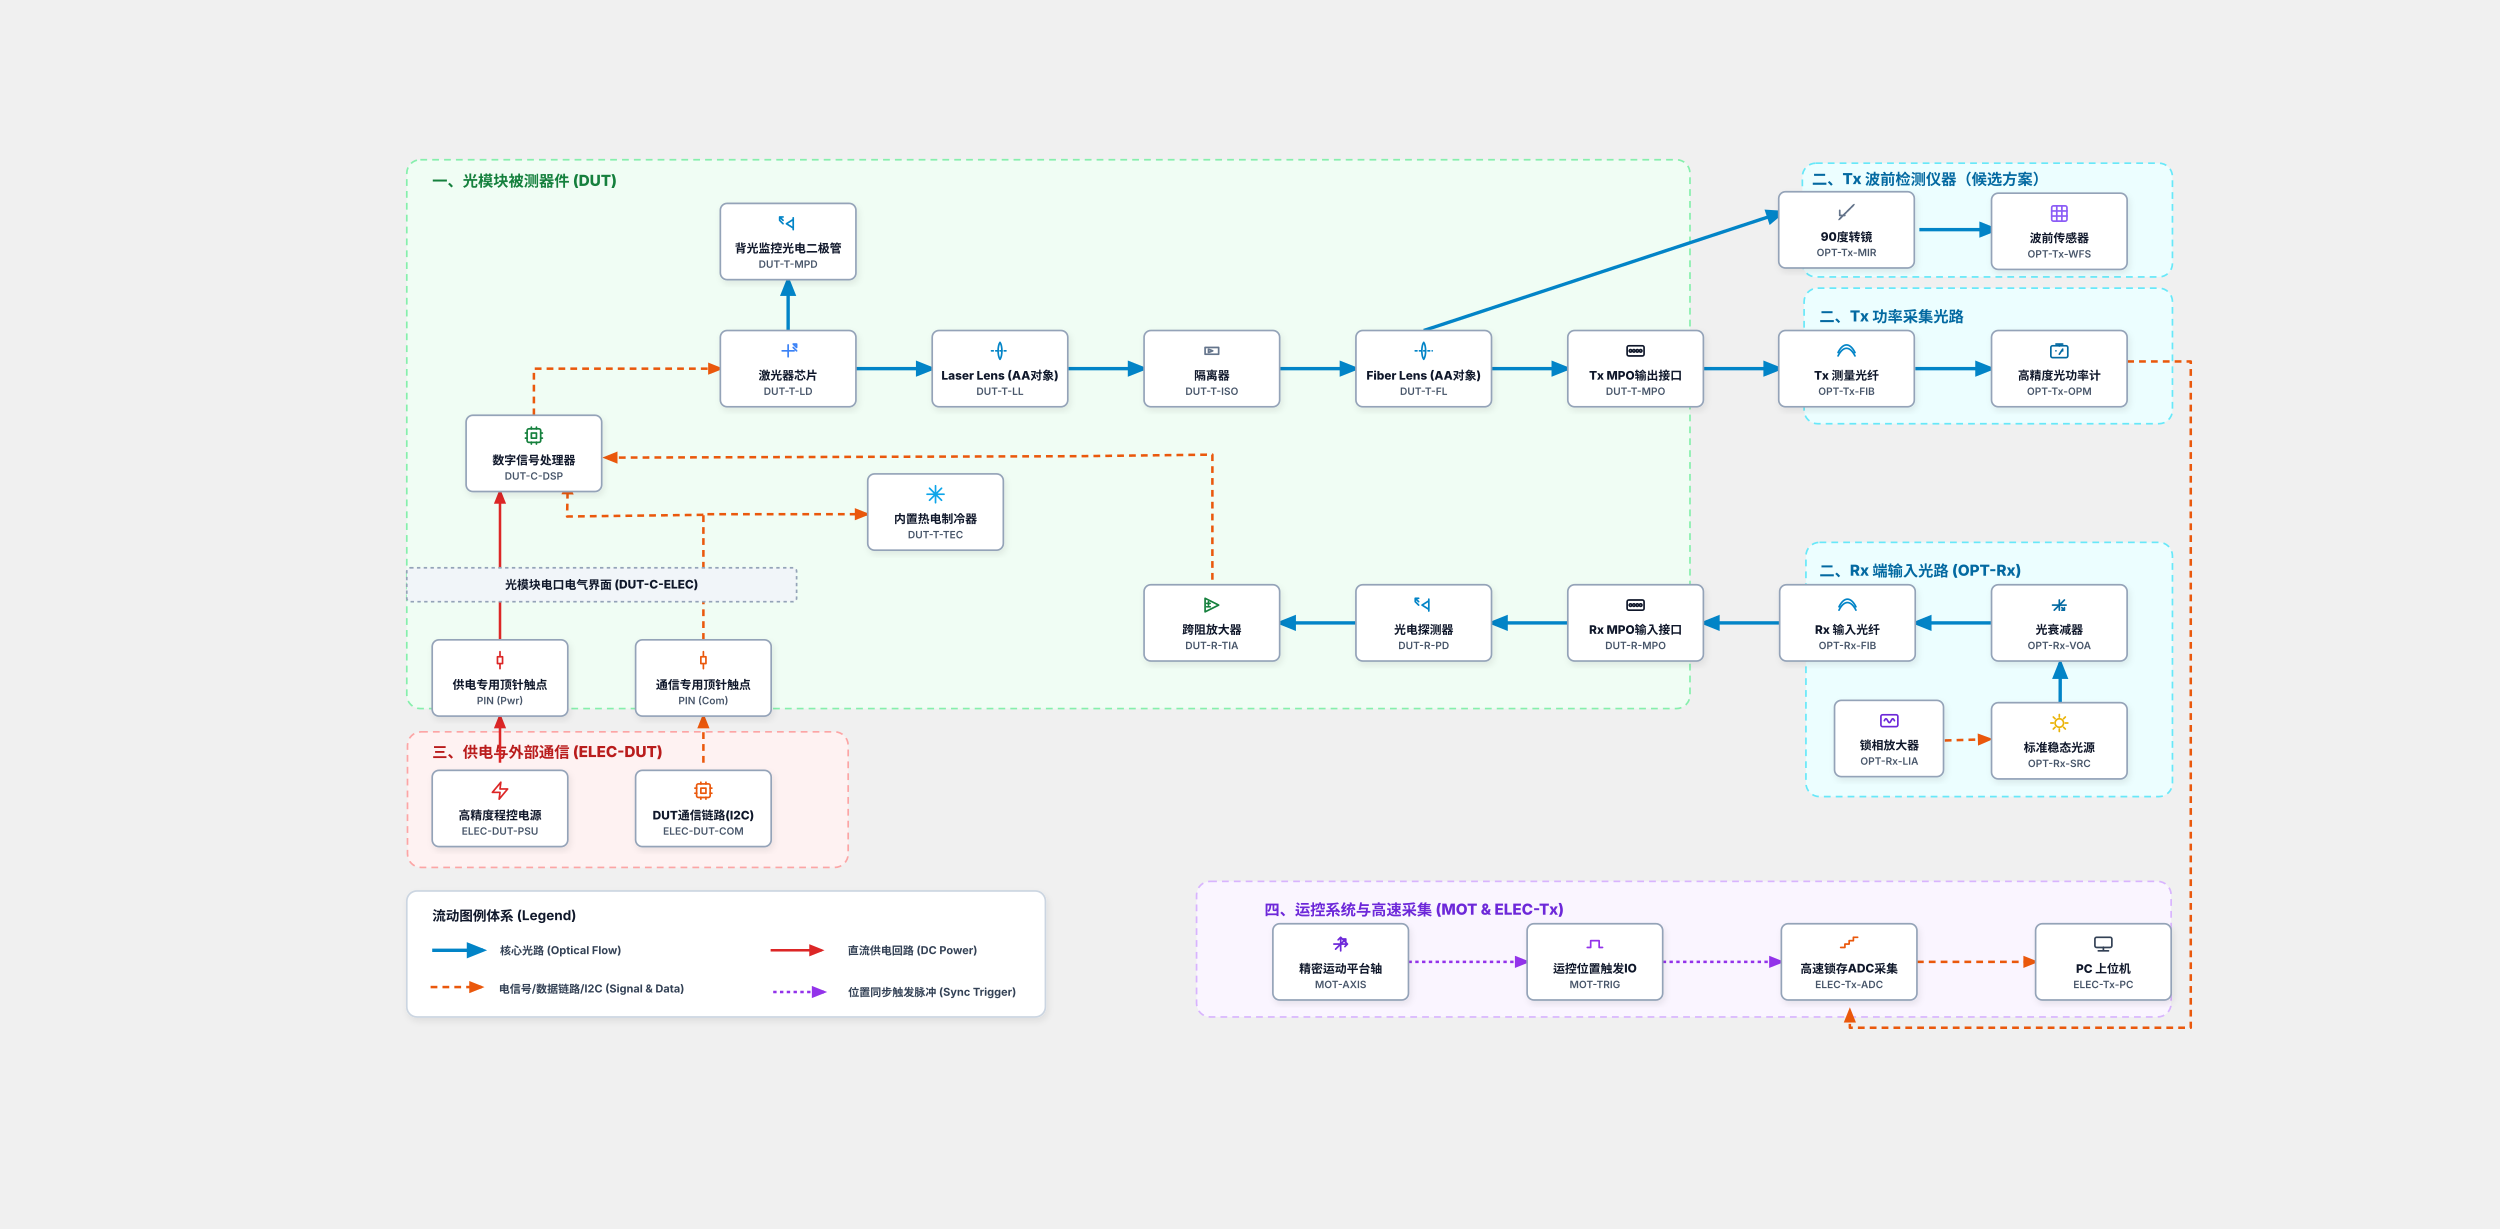
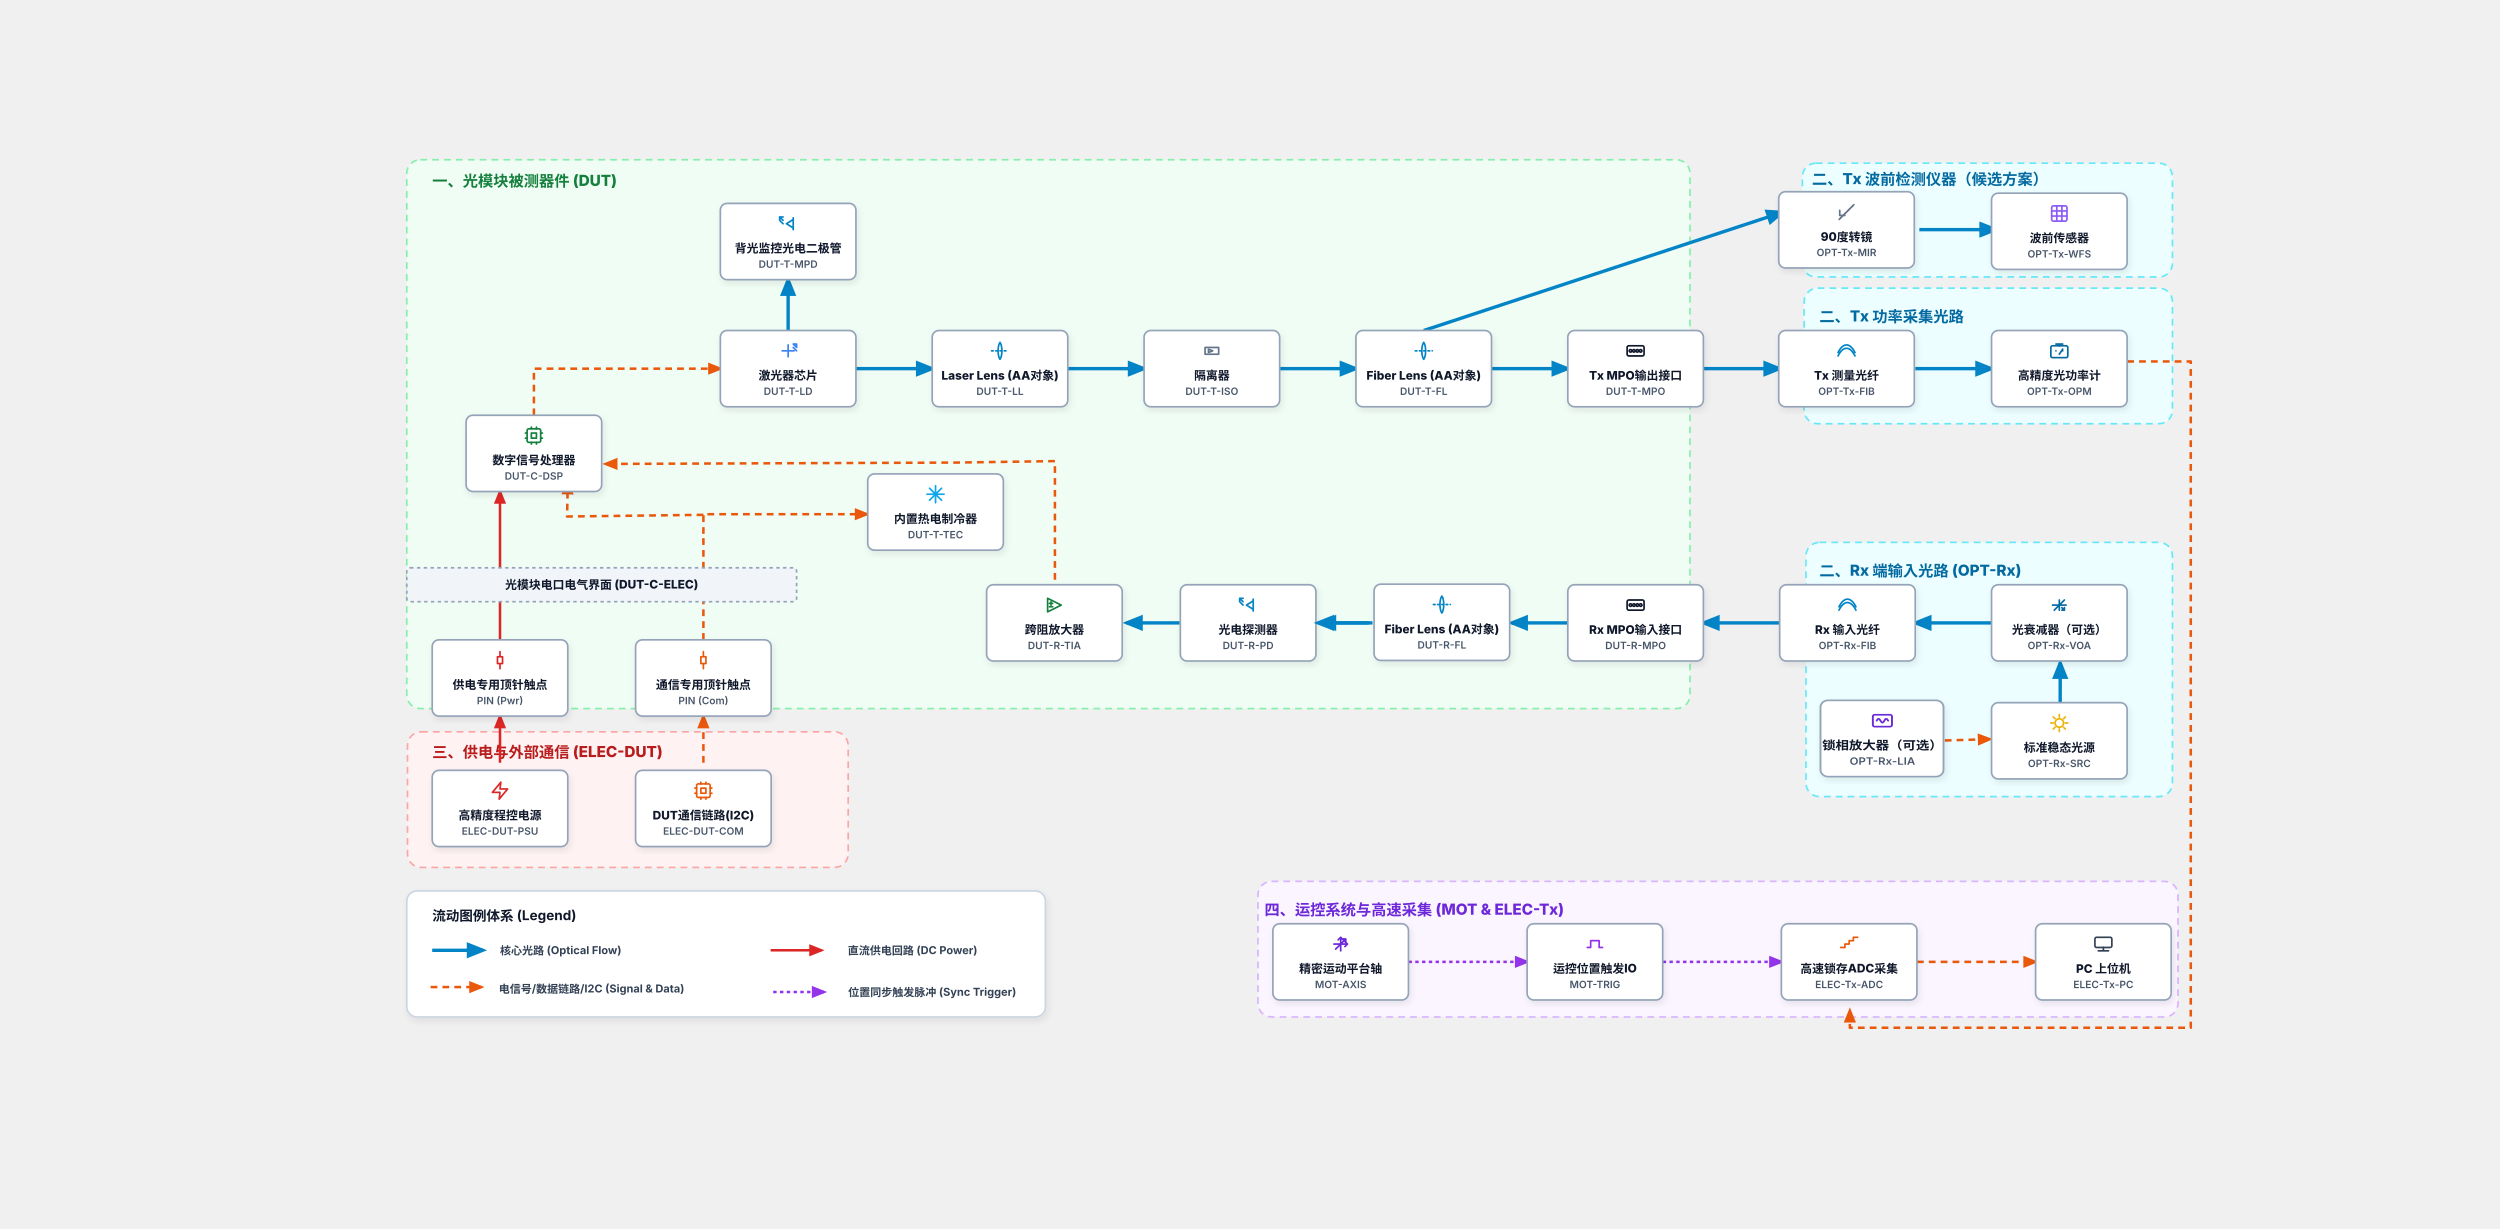
<svg xmlns="http://www.w3.org/2000/svg" viewBox="0 0 2950 1450" width="100%" height="100%" style="background-color: #f8fafc; font-family: system-ui, -apple-system, sans-serif;">
  <defs>
    <filter id="shadow" x="-10%" y="-10%" width="120%" height="120%">
      <feDropShadow dx="2" dy="4" stdDeviation="4" flood-color="#0f172a" flood-opacity="0.08" />
    </filter>
    <marker id="arrow-opt" viewBox="0 0 10 10" refX="8" refY="5" markerWidth="6" markerHeight="6" orient="auto">
      <path d="M 0 1 L 10 5 L 0 9 z" fill="#0284c7" />
    </marker>
    <marker id="arrow-pwr" viewBox="0 0 10 10" refX="8" refY="5" markerWidth="6" markerHeight="6" orient="auto">
      <path d="M 0 1 L 10 5 L 0 9 z" fill="#dc2626" />
    </marker>
    <marker id="arrow-sig" viewBox="0 0 10 10" refX="8" refY="5" markerWidth="6" markerHeight="6" orient="auto">
      <path d="M 0 1 L 10 5 L 0 9 z" fill="#ea580c" />
    </marker>
    <marker id="arrow-trig" viewBox="0 0 10 10" refX="8" refY="5" markerWidth="6" markerHeight="6" orient="auto">
      <path d="M 0 1 L 10 5 L 0 9 z" fill="#9333ea" />
    </marker>
    <g id="i-zap" fill="none" stroke="currentColor" stroke-width="2" stroke-linecap="round" stroke-linejoin="round">
      <path d="M13 2L3 14h9l-1 8 10-12h-9l1-8z" />
    </g>
    <g id="i-cpu" fill="none" stroke="currentColor" stroke-width="2" stroke-linecap="round" stroke-linejoin="round">
      <rect x="4" y="4" width="16" height="16" rx="2" />
      <path d="M9 9h6v6H9z M9 2v2 M15 2v2 M9 20v2 M15 20v2 M2 9h2 M20 9h2 M2 15h2 M20 15h2" />
    </g>
    <g id="i-pogo" fill="none" stroke="currentColor" stroke-width="2" stroke-linecap="round" stroke-linejoin="round">
      <path d="M12 2v6 M9 8h6v8H9z M12 16v6" />
    </g>
    <g id="i-diode-out" fill="none" stroke="currentColor" stroke-width="2" stroke-linecap="round" stroke-linejoin="round">
      <path d="M5 12h14 M12 5v14 M18 4l4 4 M18 8l4 4 M22 4v4 M18 4h4" />
    </g>
    <g id="i-diode-in" fill="none" stroke="currentColor" stroke-width="2" stroke-linecap="round" stroke-linejoin="round">
      <path d="M10 12l8-5v10z M18 5v14 M2 4l4 4 M2 8l4 4 M2 4v4 M2 4h4" />
    </g>
    <g id="i-snow" fill="none" stroke="currentColor" stroke-width="2" stroke-linecap="round" stroke-linejoin="round">
      <path d="M12 2v20 M2 12h20 M4.9 4.9l14.2 14.2 M4.9 19.1l14.2-14.2" />
    </g>
    <g id="i-lens" fill="none" stroke="currentColor" stroke-width="2" stroke-linecap="round" stroke-linejoin="round">
      <path d="M12 2c3 4 3 16 0 20-3-4-3-16 0-20z" />
      <path d="M2 12h20" stroke-dasharray="2 3" />
    </g>
    <g id="i-iso" fill="none" stroke="currentColor" stroke-width="2" stroke-linecap="round" stroke-linejoin="round">
      <rect x="4" y="8" width="16" height="8" />
      <path d="M8 10l5 2-5 2z" />
    </g>
    <g id="i-mpo" fill="none" stroke="currentColor" stroke-width="2" stroke-linecap="round" stroke-linejoin="round">
      <rect x="2" y="6" width="20" height="12" rx="2" />
      <circle cx="6" cy="12" r="1.5" />
      <circle cx="10" cy="12" r="1.5" />
      <circle cx="14" cy="12" r="1.5" />
      <circle cx="18" cy="12" r="1.5" />
    </g>
    <g id="i-amp" fill="none" stroke="currentColor" stroke-width="2" stroke-linecap="round" stroke-linejoin="round">
      <path d="M4 4v16l16-8z" />
      <path d="M6 10h4 M8 8v4 M6 14h4" />
    </g>
    <g id="i-mirror" fill="none" stroke="currentColor" stroke-width="2" stroke-linecap="round" stroke-linejoin="round">
      <path d="M4 20L20 4 M4 10v6h6" />
      <path d="M3 21l3-3 M8 16l3-3 M13 11l3-3 M18 6l3-3" stroke-width="1.5" />
    </g>
    <g id="i-wfs" fill="none" stroke="currentColor" stroke-width="2" stroke-linecap="round" stroke-linejoin="round">
      <rect x="3" y="3" width="18" height="18" rx="2" />
      <path d="M9 3v18 M15 3v18 M3 9h18 M3 15h18" />
    </g>
    <g id="i-fiber" fill="none" stroke="currentColor" stroke-width="2" stroke-linecap="round" stroke-linejoin="round">
      <path d="M2 18 C8 6 16 6 22 18 M2 14 C8 2 16 2 22 14" />
    </g>
    <g id="i-opm" fill="none" stroke="currentColor" stroke-width="2" stroke-linecap="round" stroke-linejoin="round">
      <rect x="2" y="6" width="20" height="14" rx="2" />
      <path d="M12 16L16 10 M8 12h.01 M16 12h.01 M12 6v-2 M8 4h8" />
    </g>
    <g id="i-voa" fill="none" stroke="currentColor" stroke-width="2" stroke-linecap="round" stroke-linejoin="round">
      <path d="M4 12h16 M12 6v12 M18 6L6 18 M15 15l3 3 M18 15v3h-3" />
    </g>
    <g id="i-src" fill="none" stroke="currentColor" stroke-width="2" stroke-linecap="round" stroke-linejoin="round">
      <circle cx="12" cy="12" r="5" />
      <path d="M12 2v3 M12 19v3 M2 12h3 M19 12h3 M4.9 4.9l2.1 2.1 M17 17l2.1 2.1 M4.9 19.1l2.1-2.1 M17 7l2.1-2.1" />
    </g>
    <g id="i-lia" fill="none" stroke="currentColor" stroke-width="2" stroke-linecap="round" stroke-linejoin="round">
      <rect x="2" y="5" width="20" height="14" rx="2" />
      <path d="M6 12c1.5-3 2.5-3 4 0s2.5 3 4 0s2.5-3 4 0" />
    </g>
    <g id="i-axis" fill="none" stroke="currentColor" stroke-width="2" stroke-linecap="round" stroke-linejoin="round">
      <path d="M12 20V4 M12 4l-3 3 M12 4l3 3 M4 12h16 M20 12l-3-3 M20 12l-3 3 M6 18l12-12 M18 6l-3 0 M18 6l0 3" />
    </g>
    <g id="i-trig" fill="none" stroke="currentColor" stroke-width="2" stroke-linecap="round" stroke-linejoin="round">
      <path d="M3 16h4v-8h10v8h4" />
    </g>
    <g id="i-adc" fill="none" stroke="currentColor" stroke-width="2" stroke-linecap="round" stroke-linejoin="round">
      <path d="M2 16h5v-4h5v-4h5V4h5" />
    </g>
    <g id="i-pc" fill="none" stroke="currentColor" stroke-width="2" stroke-linecap="round" stroke-linejoin="round">
      <rect x="2" y="4" width="20" height="12" rx="2" />
      <path d="M8 20h8 M12 16v4 M6 20h12" />
    </g>
  </defs>
  <style>
        .box-title { font-size: 18px; font-weight: 800; }
        .node { fill: #ffffff; stroke: #94a3b8; stroke-width: 2; }
        .node-cn { font-size: 14px; font-weight: 800; fill: #0f172a; text-anchor: middle; }
        .node-en { font-size: 12px; font-weight: 600; fill: #475569; text-anchor: middle; }
        
        .path-opt { fill: none; stroke: #0284c7; stroke-width: 4; stroke-linejoin: round; }
        .path-pwr { fill: none; stroke: #dc2626; stroke-width: 3; stroke-linejoin: round; }
        .path-sig { fill: none; stroke: #ea580c; stroke-width: 3; stroke-dasharray: 8,6; stroke-linejoin: round; }
        .path-trig { fill: none; stroke: #9333ea; stroke-width: 3; stroke-dasharray: 4,4; stroke-linejoin: round; }
        
        .legend-title { font-size: 16px; font-weight: bold; fill: #0f172a; }
        .legend-text { font-size: 13px; fill: #334155; }
    </style>
  <rect x="480" y="188.484" width="1514.18" height="647.637" rx="16" fill="#f0fdf4" stroke="#86efac" stroke-width="2" stroke-dasharray="8,6" style="" />
  <text x="510" y="220" class="box-title" fill="#15803d" style="white-space: pre;">一、光模块被测器件 (DUT)</text>
  <rect x="480.848" y="863.575" width="520" height="160" rx="16" fill="#fef2f2" stroke="#fca5a5" stroke-width="2" stroke-dasharray="8,6" />
  <text x="510" y="894" class="box-title" fill="#b91c1c" style="white-space: pre; font-size: 18px;">三、供电与外部通信 (ELEC-DUT)</text>
  <rect x="2126.77" y="192.54" width="436.729" height="134.242" rx="16" fill="#ecfeff" stroke="#67e8f9" stroke-width="2" stroke-dasharray="8,6" style="" />
-   <text x="2138.1" y="217.933" class="box-title" fill="#0369a1" style="white-space: pre; font-size: 18px;">二、Tx 波前检测仪器（候选方案）</text>
+   <text class="box-title" style="white-space: pre; font-size: 18px;" y="217.933" x="2138.1" fill="#0369a1">二、Tx 波前检测仪器（候选方案）</text>
  <rect x="2128.83" y="340" width="434.669" height="160" rx="16" fill="#ecfeff" stroke="#67e8f9" stroke-width="2" stroke-dasharray="8,6" style="" />
  <text x="2146.85" y="380" class="box-title" fill="#0369a1" style="white-space: pre; font-size: 18px;">二、Tx 功率采集光路</text>
  <rect x="2131" y="640" width="432.499" height="300" rx="16" fill="#ecfeff" stroke="#67e8f9" stroke-width="2" stroke-dasharray="8,6" style="" />
  <text x="2146.85" y="680" class="box-title" fill="#0369a1" style="white-space: pre; font-size: 18px;">二、Rx 端输入光路 (OPT-Rx)</text>
-   <rect x="1411.94" y="1040" width="1150" height="160" rx="16" fill="#faf5ff" stroke="#d8b4fe" stroke-width="2" stroke-dasharray="8,6" />
+   <rect x="1484.4" y="1040" width="1085.67" height="160" rx="16" fill="#faf5ff" stroke="#d8b4fe" stroke-width="2" stroke-dasharray="8,6" style="" />
  <text x="1492" y="1080" class="box-title" fill="#6d28d9" style="white-space: pre; font-size: 18px;">四、运控系统与高速采集 (MOT &amp; ELEC-Tx)</text>
  <path class="path-pwr" marker-end="url(#arrow-pwr)" d="M 590 900 L 590 845" />
  <path class="path-pwr" marker-end="url(#arrow-pwr)" d="M 590 755 L 590 580" />
  <path class="path-sig" marker-end="url(#arrow-sig)" d="M 830 900 L 830 845" />
  <path class="path-sig" d="M 830 755 L 830 630" />
  <path class="path-sig" marker-end="url(#arrow-sig)" d="M 830 630 L 830 606.755 L 1023.08 606.755" style="" />
  <path class="path-sig" marker-end="url(#arrow-sig)" d="M 830 607.486 L 669.152 609.486 L 670 569" />
  <path class="path-sig" marker-end="url(#arrow-sig)" d="M 630 490 L 630 435 L 850 435" />
-   <path class="path-sig" marker-end="url(#arrow-sig)" d="M 1430.603 684.093 L 1430.615 536.463 L 1272.804 538.303 L 714.245 540" style="" />
+   <path class="path-sig" marker-end="url(#arrow-sig)" d="M 1244.8 684.093 L 1244.81 544.099 L 1127.92 545.844 L 714.245 547.453" style="" />
  <path class="path-sig" marker-end="url(#arrow-sig)" d="M 2294.8 873.747 L 2348.26 872.269" style="" />
  <path class="path-sig" marker-end="url(#arrow-sig)" d="M 2356.12 426.516 L 2585.1 426.516 L 2585.1 1212.73 L 2182.84 1212.73 L 2182.84 1192.17" style="" />
  <path class="path-sig" marker-end="url(#arrow-sig)" d="M 2262 1135 L 2402 1135" />
  <path class="path-opt" marker-end="url(#arrow-opt)" d="M 930 400 L 930 330" />
  <path class="path-opt" marker-end="url(#arrow-opt)" d="M 1010 435 L 1100 435" />
  <path class="path-opt" marker-end="url(#arrow-opt)" d="M 1260 435 L 1350 435" />
  <path class="path-opt" marker-end="url(#arrow-opt)" d="M 1510 435 L 1600 435" />
  <path class="path-opt" marker-end="url(#arrow-opt)" d="M 1760 435 L 1850 435" />
  <path class="path-opt" marker-end="url(#arrow-opt)" d="M 2010 435 L 2100 435" />
  <path class="path-opt" marker-end="url(#arrow-opt)" d="M 2260 435 L 2350 435" />
  <path class="path-opt" marker-end="url(#arrow-opt)" d="M 1680 390 L 2103.376 250.421" />
  <path class="path-opt" marker-end="url(#arrow-opt)" d="M 2264.83 270.933 L 2354.83 270.933" />
  <path class="path-opt" marker-end="url(#arrow-opt)" d="M 2431.007 830.329 L 2431.09 781.968" style="" />
  <path class="path-opt" marker-end="url(#arrow-opt)" d="M 2350 735 L 2260 735" />
  <path class="path-opt" marker-end="url(#arrow-opt)" d="M 2100 735 L 2010 735" />
-   <path class="path-opt" marker-end="url(#arrow-opt)" d="M 1850 735 L 1760 735" />
-   <path class="path-opt" marker-end="url(#arrow-opt)" d="M 1600 735 L 1510 735" />
+   <path class="path-opt" marker-end="url(#arrow-opt)" d="M 1850 735 L 1783.76 735" style="" />
+   <path class="path-opt" marker-end="url(#arrow-opt)" d="M 1392.13 735 L 1329.28 735" style="" />
  <path class="path-trig" marker-end="url(#arrow-trig)" d="M 1662 1135 L 1802 1135" />
  <path class="path-trig" marker-end="url(#arrow-trig)" d="M 1962 1135 L 2102 1135" />
  <g transform="matrix(1, 0, 0, 1, 510, 909)">
    <rect class="node" width="160" height="90" rx="8" filter="url(#shadow)" />
    <g fill="none" stroke="currentColor" stroke-width="2" stroke-linecap="round" stroke-linejoin="round" transform="matrix(1, 0, 0, 1, 68, 12)" color="#dc2626">
      <path d="M13 2L3 14h9l-1 8 10-12h-9l1-8z" />
    </g>
    <text x="80" y="58" class="node-cn" style="white-space: pre;">高精度程控电源</text>
    <text x="80" y="76" class="node-en" style="white-space: pre;">ELEC-DUT-PSU</text>
  </g>
  <g transform="matrix(1, 0, 0, 1, 750, 909)">
    <rect class="node" width="160" height="90" rx="8" filter="url(#shadow)" />
    <g fill="none" stroke="currentColor" stroke-width="2" stroke-linecap="round" stroke-linejoin="round" transform="matrix(1, 0, 0, 1, 68, 12)" color="#ea580c">
      <rect x="4" y="4" width="16" height="16" rx="2" />
      <path d="M9 9h6v6H9z M9 2v2 M15 2v2 M9 20v2 M15 20v2 M2 9h2 M20 9h2 M2 15h2 M20 15h2" />
    </g>
    <text x="80" y="58" class="node-cn" style="white-space: pre;">DUT通信链路(I2C)</text>
    <text x="80" y="76" class="node-en" style="white-space: pre;">ELEC-DUT-COM</text>
  </g>
  <g transform="translate(510, 755)">
    <rect class="node" width="160" height="90" rx="8" filter="url(#shadow)" stroke="#f87171" stroke-width="3" />
    <g fill="none" stroke="currentColor" stroke-width="2" stroke-linecap="round" stroke-linejoin="round" transform="matrix(1, 0, 0, 1, 68, 12)" color="#dc2626">
      <path d="M12 2v6 M9 8h6v8H9z M12 16v6" />
    </g>
    <text x="80" y="58" class="node-cn" style="white-space: pre;">供电专用顶针触点</text>
    <text x="80" y="76" class="node-en" style="white-space: pre;">PIN (Pwr)</text>
  </g>
  <g transform="translate(750, 755)">
    <rect class="node" width="160" height="90" rx="8" filter="url(#shadow)" stroke="#f87171" stroke-width="3" />
    <g fill="none" stroke="currentColor" stroke-width="2" stroke-linecap="round" stroke-linejoin="round" transform="matrix(1, 0, 0, 1, 68, 12)" color="#ea580c">
      <path d="M12 2v6 M9 8h6v8H9z M12 16v6" />
    </g>
    <text x="80" y="58" class="node-cn" style="white-space: pre;">通信专用顶针触点</text>
    <text x="80" y="76" class="node-en" style="white-space: pre;">PIN (Com)</text>
  </g>
  <g transform="translate(480, 670)">
    <rect width="460" height="40" rx="4" fill="#f1f5f9" stroke="#94a3b8" stroke-dasharray="4,4" stroke-width="2" />
    <text x="230" y="25" class="node-cn" fill="#64748b" style="white-space: pre;">光模块电口电气界面 (DUT-C-ELEC)</text>
  </g>
  <g transform="translate(550, 490)">
    <rect class="node" width="160" height="90" rx="8" filter="url(#shadow)" stroke="#15803d" stroke-width="3" />
    <g fill="none" stroke="currentColor" stroke-width="2" stroke-linecap="round" stroke-linejoin="round" transform="matrix(1, 0, 0, 1, 68, 12)" color="#15803d">
      <rect x="4" y="4" width="16" height="16" rx="2" />
      <path d="M9 9h6v6H9z M9 2v2 M15 2v2 M9 20v2 M15 20v2 M2 9h2 M20 9h2 M2 15h2 M20 15h2" />
    </g>
    <text x="80" y="58" class="node-cn" style="white-space: pre;">数字信号处理器</text>
    <text x="80" y="76" class="node-en" style="white-space: pre;">DUT-C-DSP</text>
  </g>
  <g transform="translate(850, 240)">
    <rect class="node" width="160" height="90" rx="8" filter="url(#shadow)" />
    <g fill="none" stroke="currentColor" stroke-width="2" stroke-linecap="round" stroke-linejoin="round" transform="matrix(1, 0, 0, 1, 68, 12)" color="#0284c7">
      <path d="M10 12l8-5v10z M18 5v14 M2 4l4 4 M2 8l4 4 M2 4v4 M2 4h4" />
    </g>
    <text x="80" y="58" class="node-cn" style="white-space: pre;">背光监控光电二极管</text>
    <text x="80" y="76" class="node-en" style="white-space: pre;">DUT-T-MPD</text>
  </g>
  <g transform="translate(850, 390)">
    <rect class="node" width="160" height="90" rx="8" filter="url(#shadow)" stroke="#3b82f6" stroke-width="2" />
    <g fill="none" stroke="currentColor" stroke-width="2" stroke-linecap="round" stroke-linejoin="round" transform="matrix(1, 0, 0, 1, 68, 12)" color="#3b82f6">
      <path d="M5 12h14 M12 5v14 M18 4l4 4 M18 8l4 4 M22 4v4 M18 4h4" />
    </g>
    <text x="80" y="58" class="node-cn" style="white-space: pre;">激光器芯片</text>
    <text x="80" y="76" class="node-en" style="white-space: pre;">DUT-T-LD</text>
  </g>
  <g transform="matrix(1, 0, 0, 1, 1023.932, 559.2101)">
    <rect class="node" width="160" height="90" rx="8" filter="url(#shadow)" />
    <g fill="none" stroke="currentColor" stroke-width="2" stroke-linecap="round" stroke-linejoin="round" transform="matrix(1, 0, 0, 1, 68, 12)" color="#0ea5e9">
      <path d="M12 2v20 M2 12h20 M4.9 4.9l14.2 14.2 M4.9 19.1l14.2-14.2" />
    </g>
    <text x="80" y="58" class="node-cn" style="white-space: pre;">内置热电制冷器</text>
    <text x="80" y="76" class="node-en" style="white-space: pre;">DUT-T-TEC</text>
  </g>
  <g transform="translate(1100, 390)">
    <rect class="node" width="160" height="90" rx="8" filter="url(#shadow)" stroke="#0284c7" stroke-width="3" />
    <g fill="none" stroke="currentColor" stroke-width="2" stroke-linecap="round" stroke-linejoin="round" transform="matrix(1, 0, 0, 1, 68, 12)" color="#0284c7">
      <path d="M12 2c3 4 3 16 0 20-3-4-3-16 0-20z" />
      <path d="M2 12h20" stroke-dasharray="2 3" />
    </g>
    <text x="80" y="58" class="node-cn" style="white-space: pre;">Laser Lens (AA对象)</text>
    <text x="80" y="76" class="node-en" style="white-space: pre;">DUT-T-LL</text>
  </g>
  <g transform="translate(1350, 390)">
    <rect class="node" width="160" height="90" rx="8" filter="url(#shadow)" />
    <g fill="none" stroke="currentColor" stroke-width="2" stroke-linecap="round" stroke-linejoin="round" transform="matrix(1, 0, 0, 1, 68, 12)" color="#64748b">
      <rect x="4" y="8" width="16" height="8" />
      <path d="M8 10l5 2-5 2z" />
    </g>
    <text x="80" y="58" class="node-cn" style="white-space: pre;">隔离器</text>
    <text x="80" y="76" class="node-en" style="white-space: pre;">DUT-T-ISO</text>
  </g>
  <g transform="translate(1600, 390)">
    <rect class="node" width="160" height="90" rx="8" filter="url(#shadow)" stroke="#0284c7" stroke-width="3" />
    <g fill="none" stroke="currentColor" stroke-width="2" stroke-linecap="round" stroke-linejoin="round" transform="matrix(1, 0, 0, 1, 68, 12)" color="#0284c7">
      <path d="M12 2c3 4 3 16 0 20-3-4-3-16 0-20z" />
      <path d="M2 12h20" stroke-dasharray="2 3" />
    </g>
    <text x="80" y="58" class="node-cn" style="white-space: pre;">Fiber Lens (AA对象)</text>
    <text x="80" y="76" class="node-en" style="white-space: pre;">DUT-T-FL</text>
  </g>
  <g transform="translate(1850, 390)">
    <rect class="node" width="160" height="90" rx="8" filter="url(#shadow)" />
    <g fill="none" stroke="currentColor" stroke-width="2" stroke-linecap="round" stroke-linejoin="round" transform="matrix(1, 0, 0, 1, 68, 12)" color="#0f172a">
      <rect x="2" y="6" width="20" height="12" rx="2" />
      <circle cx="6" cy="12" r="1.5" />
      <circle cx="10" cy="12" r="1.5" />
      <circle cx="14" cy="12" r="1.5" />
      <circle cx="18" cy="12" r="1.5" />
    </g>
    <text x="80" y="58" class="node-cn" style="white-space: pre;">Tx MPO输出接口</text>
    <text x="80" y="76" class="node-en" style="white-space: pre;">DUT-T-MPO</text>
  </g>
  <g transform="translate(1850, 690)">
    <rect class="node" width="160" height="90" rx="8" filter="url(#shadow)" />
    <g fill="none" stroke="currentColor" stroke-width="2" stroke-linecap="round" stroke-linejoin="round" transform="matrix(1, 0, 0, 1, 68, 12)" color="#0f172a">
      <rect x="2" y="6" width="20" height="12" rx="2" />
      <circle cx="6" cy="12" r="1.5" />
      <circle cx="10" cy="12" r="1.5" />
      <circle cx="14" cy="12" r="1.5" />
      <circle cx="18" cy="12" r="1.5" />
    </g>
    <text x="80" y="58" class="node-cn" style="white-space: pre;">Rx MPO输入接口</text>
    <text x="80" y="76" class="node-en" style="white-space: pre;">DUT-R-MPO</text>
  </g>
-   <g transform="translate(1600, 690)">
+   <g transform="matrix(1, 0, 0, 1, 1392.793, 690)">
    <rect class="node" width="160" height="90" rx="8" filter="url(#shadow)" />
    <g fill="none" stroke="currentColor" stroke-width="2" stroke-linecap="round" stroke-linejoin="round" transform="matrix(1, 0, 0, 1, 68, 12)" color="#0284c7">
      <path d="M10 12l8-5v10z M18 5v14 M2 4l4 4 M2 8l4 4 M2 4v4 M2 4h4" />
    </g>
    <text x="80" y="58" class="node-cn" style="white-space: pre;">光电探测器</text>
    <text x="80" y="76" class="node-en" style="white-space: pre;">DUT-R-PD</text>
  </g>
-   <g transform="translate(1350, 690)">
+   <g transform="matrix(1, 0, 0, 1, 1164.19, 690)">
    <rect class="node" width="160" height="90" rx="8" filter="url(#shadow)" />
    <g fill="none" stroke="currentColor" stroke-width="2" stroke-linecap="round" stroke-linejoin="round" transform="matrix(1, 0, 0, 1, 68, 12)" color="#15803d">
      <path d="M4 4v16l16-8z" />
      <path d="M6 10h4 M8 8v4 M6 14h4" />
    </g>
    <text x="80" y="58" class="node-cn" style="white-space: pre;">跨阻放大器</text>
    <text x="80" y="76" class="node-en" style="white-space: pre;">DUT-R-TIA</text>
  </g>
  <g transform="matrix(1, 0, 0, 1, 2098.889, 226.2365)">
    <rect class="node" width="160" height="90" rx="8" filter="url(#shadow)" />
    <g fill="none" stroke="currentColor" stroke-width="2" stroke-linecap="round" stroke-linejoin="round" transform="matrix(1, 0, 0, 1, 68, 12)" color="#64748b">
      <path d="M4 20L20 4 M4 10v6h6" />
      <path d="M3 21l3-3 M8 16l3-3 M13 11l3-3 M18 6l3-3" stroke-width="1.5" />
    </g>
    <text x="80" y="58" class="node-cn" style="white-space: pre;">90度转镜</text>
    <text x="80" y="76" class="node-en" style="white-space: pre;">OPT-Tx-MIR</text>
  </g>
  <g transform="matrix(1, 0, 0, 1, 2350, 227.9334)">
    <rect class="node" width="160" height="90" rx="8" filter="url(#shadow)" />
    <g fill="none" stroke="currentColor" stroke-width="2" stroke-linecap="round" stroke-linejoin="round" transform="matrix(1, 0, 0, 1, 68, 12)" color="#8b5cf6">
      <rect x="3" y="3" width="18" height="18" rx="2" />
      <path d="M9 3v18 M15 3v18 M3 9h18 M3 15h18" />
    </g>
    <text x="80" y="58" class="node-cn" style="white-space: pre;">波前传感器</text>
    <text x="80" y="76" class="node-en" style="white-space: pre;">OPT-Tx-WFS</text>
  </g>
  <g transform="matrix(1, 0, 0, 1, 2098.889, 390)">
    <rect class="node" width="160" height="90" rx="8" filter="url(#shadow)" />
    <g fill="none" stroke="currentColor" stroke-width="2" stroke-linecap="round" stroke-linejoin="round" transform="matrix(1, 0, 0, 1, 68, 12)" color="#0284c7">
      <path d="M2 18 C8 6 16 6 22 18 M2 14 C8 2 16 2 22 14" />
    </g>
    <text x="80" y="58" class="node-cn" style="white-space: pre;">Tx 测量光纤</text>
    <text x="80" y="76" class="node-en" style="white-space: pre;">OPT-Tx-FIB</text>
  </g>
  <g transform="matrix(1, 0, 0, 1, 2350, 390)">
    <rect class="node" width="160" height="90" rx="8" filter="url(#shadow)" stroke="#0369a1" stroke-width="3" />
    <g fill="none" stroke="currentColor" stroke-width="2" stroke-linecap="round" stroke-linejoin="round" transform="matrix(1, 0, 0, 1, 68, 12)" color="#0369a1">
      <rect x="2" y="6" width="20" height="14" rx="2" />
      <path d="M12 16L16 10 M8 12h.01 M16 12h.01 M12 6v-2 M8 4h8" />
    </g>
    <text x="80" y="58" class="node-cn" style="white-space: pre;">高精度光功率计</text>
    <text x="80" y="76" class="node-en" style="white-space: pre;">OPT-Tx-OPM</text>
  </g>
  <g transform="translate(2100, 690)">
    <rect class="node" width="160" height="90" rx="8" filter="url(#shadow)" />
    <g fill="none" stroke="currentColor" stroke-width="2" stroke-linecap="round" stroke-linejoin="round" transform="matrix(1, 0, 0, 1, 68, 12)" color="#0284c7">
      <path d="M2 18 C8 6 16 6 22 18 M2 14 C8 2 16 2 22 14" />
    </g>
    <text x="80" y="58" class="node-cn" style="white-space: pre;">Rx 输入光纤</text>
    <text x="80" y="76" class="node-en" style="white-space: pre;">OPT-Rx-FIB</text>
  </g>
  <g transform="matrix(1, 0, 0, 1, 2350, 690)">
    <rect class="node" width="160" height="90" rx="8" filter="url(#shadow)" />
    <g fill="none" stroke="currentColor" stroke-width="2" stroke-linecap="round" stroke-linejoin="round" transform="matrix(1, 0, 0, 1, 68, 12)" color="#0369a1">
      <path d="M4 12h16 M12 6v12 M18 6L6 18 M15 15l3 3 M18 15v3h-3" />
    </g>
-     <text x="80" y="58" class="node-cn" style="white-space: pre;">光衰减器</text>
+     <text class="node-cn" style="white-space: pre;" x="80" y="58">光衰减器（可选）</text>
    <text x="80" y="76" class="node-en" style="white-space: pre;">OPT-Rx-VOA</text>
  </g>
  <g transform="matrix(1, 0, 0, 1, 2350, 829.1457)">
    <rect class="node" width="160" height="90" rx="8" filter="url(#shadow)" stroke="#0369a1" stroke-width="3" />
    <g fill="none" stroke="currentColor" stroke-width="2" stroke-linecap="round" stroke-linejoin="round" transform="matrix(1, 0, 0, 1, 68, 12)" color="#eab308">
      <circle cx="12" cy="12" r="5" />
      <path d="M12 2v3 M12 19v3 M2 12h3 M19 12h3 M4.9 4.9l2.1 2.1 M17 17l2.1 2.1 M4.9 19.1l2.1-2.1 M17 7l2.1-2.1" />
    </g>
    <text x="80" y="58" class="node-cn" style="white-space: pre;">标准稳态光源</text>
    <text x="80" y="76" class="node-en" style="white-space: pre;">OPT-Rx-SRC</text>
  </g>
-   <g transform="matrix(1, 0, 0, 1, 2149.473, 826.4248)">
+   <g transform="matrix(1.128738, 0, 0, 1, 2130.951, 826.4248)" style="">
    <rect class="node" width="128.608" height="90" rx="8" filter="url(#shadow)" style="" x="15.272" />
    <g fill="none" stroke="currentColor" stroke-width="2" stroke-linecap="round" stroke-linejoin="round" transform="matrix(1, 0, 0, 1, 68, 12)" color="#6d28d9">
      <rect x="2" y="5" width="20" height="14" rx="2" />
      <path d="M6 12c1.5-3 2.5-3 4 0s2.5 3 4 0s2.5-3 4 0" />
    </g>
-     <text x="80" y="58" class="node-cn" style="white-space: pre;">锁相放大器</text>
+     <text class="node-cn" style="white-space: pre;" x="80" y="58">锁相放大器（可选）</text>
    <text x="80" y="76" class="node-en" style="white-space: pre;">OPT-Rx-LIA</text>
  </g>
  <g transform="matrix(1, 0, 0, 1, 1502, 1090)">
    <rect class="node" width="160" height="90" rx="8" filter="url(#shadow)" stroke="#6d28d9" stroke-width="3" />
    <g fill="none" stroke="currentColor" stroke-width="2" stroke-linecap="round" stroke-linejoin="round" transform="matrix(1, 0, 0, 1, 68, 12)" color="#6d28d9">
      <path d="M12 20V4 M12 4l-3 3 M12 4l3 3 M4 12h16 M20 12l-3-3 M20 12l-3 3 M6 18l12-12 M18 6l-3 0 M18 6l0 3" />
    </g>
    <text x="80" y="58" class="node-cn" style="white-space: pre;">精密运动平台轴</text>
    <text x="80" y="76" class="node-en" style="white-space: pre;">MOT-AXIS</text>
  </g>
  <g transform="matrix(1, 0, 0, 1, 1802, 1090)">
    <rect class="node" width="160" height="90" rx="8" filter="url(#shadow)" />
    <g fill="none" stroke="currentColor" stroke-width="2" stroke-linecap="round" stroke-linejoin="round" transform="matrix(1, 0, 0, 1, 68, 12)" color="#9333ea">
      <path d="M3 16h4v-8h10v8h4" />
    </g>
    <text x="80" y="58" class="node-cn" style="white-space: pre;">运控位置触发IO</text>
    <text x="80" y="76" class="node-en" style="white-space: pre;">MOT-TRIG</text>
  </g>
  <g transform="matrix(1, 0, 0, 1, 2102, 1090)">
    <rect class="node" width="160" height="90" rx="8" filter="url(#shadow)" stroke="#ea580c" stroke-width="3" />
    <g fill="none" stroke="currentColor" stroke-width="2" stroke-linecap="round" stroke-linejoin="round" transform="matrix(1, 0, 0, 1, 68, 12)" color="#ea580c">
      <path d="M2 16h5v-4h5v-4h5V4h5" />
    </g>
    <text x="80" y="58" class="node-cn" style="white-space: pre;">高速锁存ADC采集</text>
    <text x="80" y="76" class="node-en" style="white-space: pre;">ELEC-Tx-ADC</text>
  </g>
  <g transform="matrix(1, 0, 0, 1, 2402, 1090)">
    <rect class="node" width="160" height="90" rx="8" filter="url(#shadow)" />
    <g fill="none" stroke="currentColor" stroke-width="2" stroke-linecap="round" stroke-linejoin="round" transform="matrix(1, 0, 0, 1, 68, 12)" color="#334155">
      <rect x="2" y="4" width="20" height="12" rx="2" />
      <path d="M8 20h8 M12 16v4 M6 20h12" />
    </g>
    <text x="80" y="58" class="node-cn" style="white-space: pre;">PC 上位机</text>
    <text x="80" y="76" class="node-en" style="white-space: pre;">ELEC-Tx-PC</text>
  </g>
  <g transform="matrix(1, 0, 0, 1, 480, 1051.334)">
    <rect width="753.599" height="148.666" rx="12" fill="#ffffff" stroke="#cbd5e1" stroke-width="2" filter="url(#shadow)" style="" />
    <text x="30" y="35" class="legend-title" style="white-space: pre;">流动图例体系 (Legend)</text>
    <path d="M 30 70 L 90 70" class="path-opt" marker-end="url(#arrow-opt)" />
    <text x="110" y="75" class="legend-text" font-weight="bold" style="white-space: pre;">核心光路 (Optical Flow)</text>
    <path d="M 429.327 70 L 489.327 70" class="path-pwr" marker-end="url(#arrow-pwr)" />
    <text x="520.357" y="75" class="legend-text" font-weight="bold" style="white-space: pre; font-size: 13px;">直流供电回路 (DC Power)</text>
    <path d="M 28.112 113.423 L 88.112 113.423" class="path-sig" marker-end="url(#arrow-sig)" />
    <text x="108.506" y="120.271" class="legend-text" font-weight="bold" style="white-space: pre; font-size: 13px;">电信号/数据链路/I2C (Signal &amp; Data)</text>
    <path d="M 432.381 119.21 L 492.381 119.21" class="path-trig" marker-end="url(#arrow-trig)" />
    <text x="520.866" y="124.21" class="legend-text" font-weight="bold" style="white-space: pre; font-size: 13px;">位置同步触发脉冲 (Sync Trigger)</text>
  </g>
+   <g transform="matrix(1, 0, 0, 1, 1621.397, 689.333)">
+     <rect class="node" width="160" height="90" rx="8" filter="url(#shadow)" stroke="#0284c7" stroke-width="3" />
+     <g fill="none" stroke="currentColor" stroke-width="2" stroke-linecap="round" stroke-linejoin="round" transform="matrix(1, 0, 0, 1, 68, 12)" color="#0284c7">
+       <path d="M12 2c3 4 3 16 0 20-3-4-3-16 0-20z" />
+       <path d="M2 12h20" stroke-dasharray="2 3" />
+     </g>
+     <text x="80" y="58" class="node-cn" style="white-space: pre;">Fiber Lens (AA对象)</text>
+     <text x="80" y="76" class="node-en" style="white-space: pre;">DUT-R-FL</text>
+   </g>
+   <path class="path-opt" marker-end="url(#arrow-opt)" d="M 1615.28 735 L 1554.97 735" style="" />
+   <path class="path-opt" marker-end="url(#arrow-opt)" d="M 1619.52 735 L 1557.52 735" style="" />
</svg>
